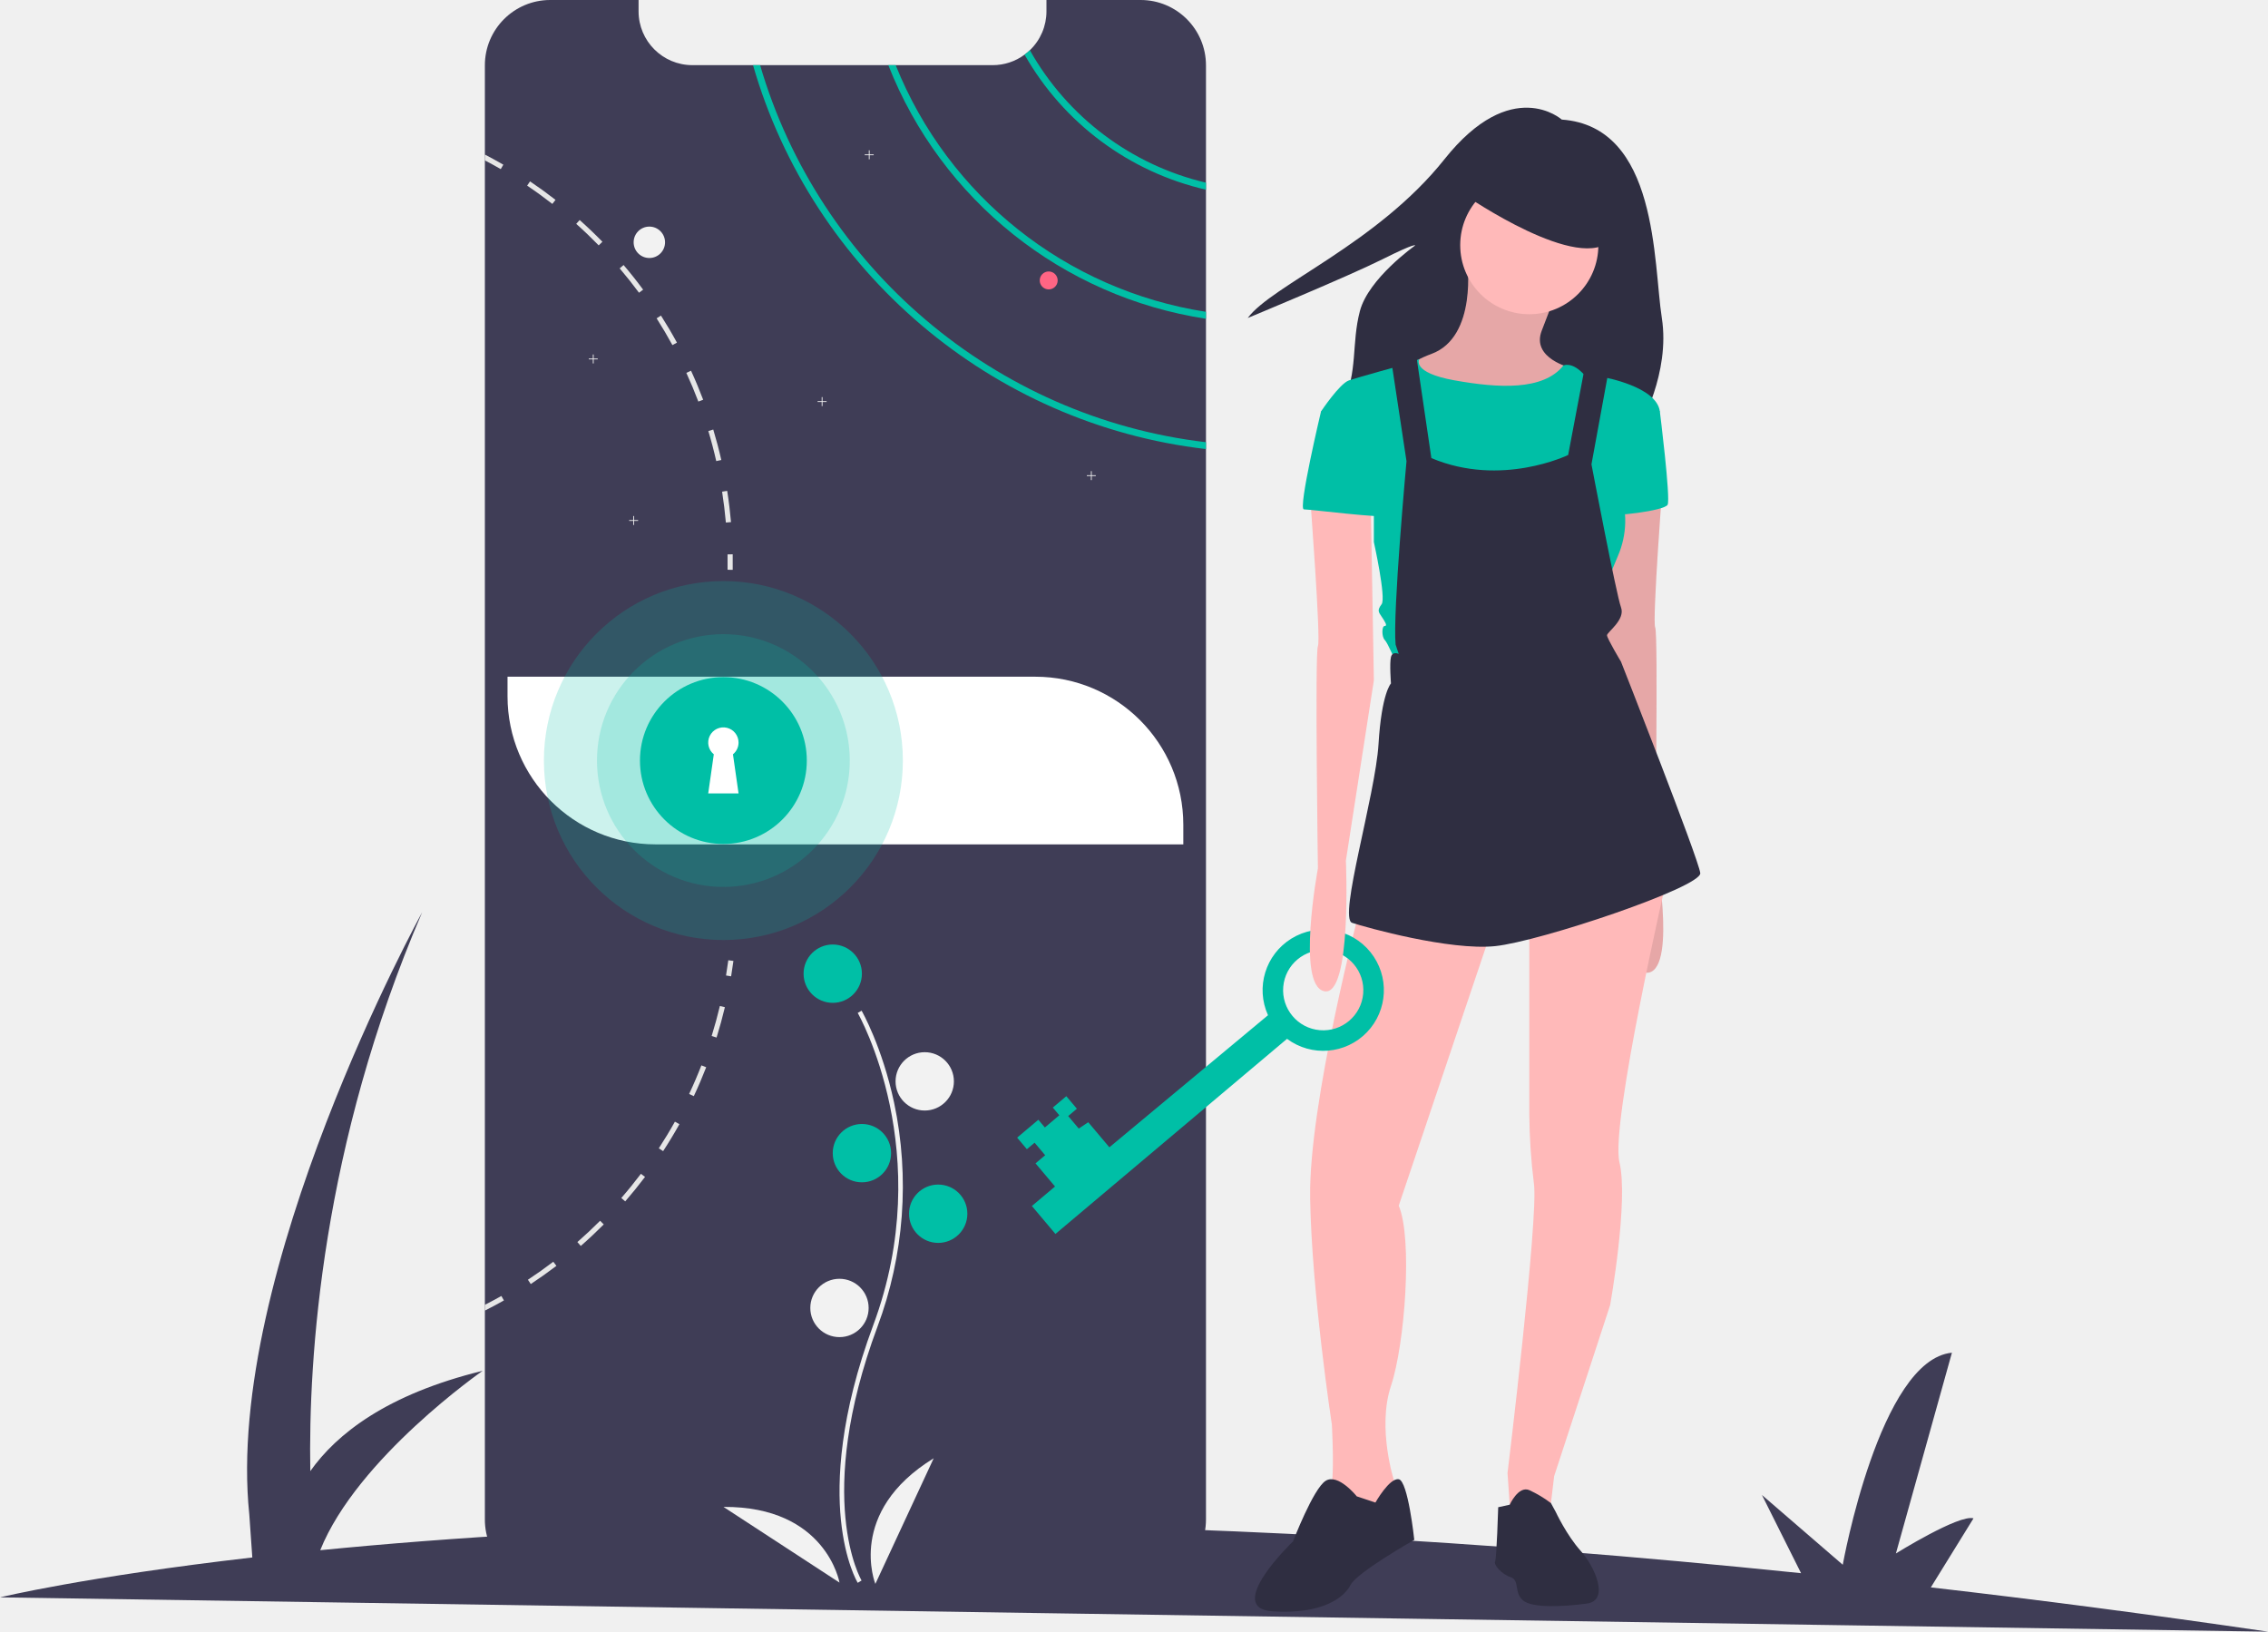
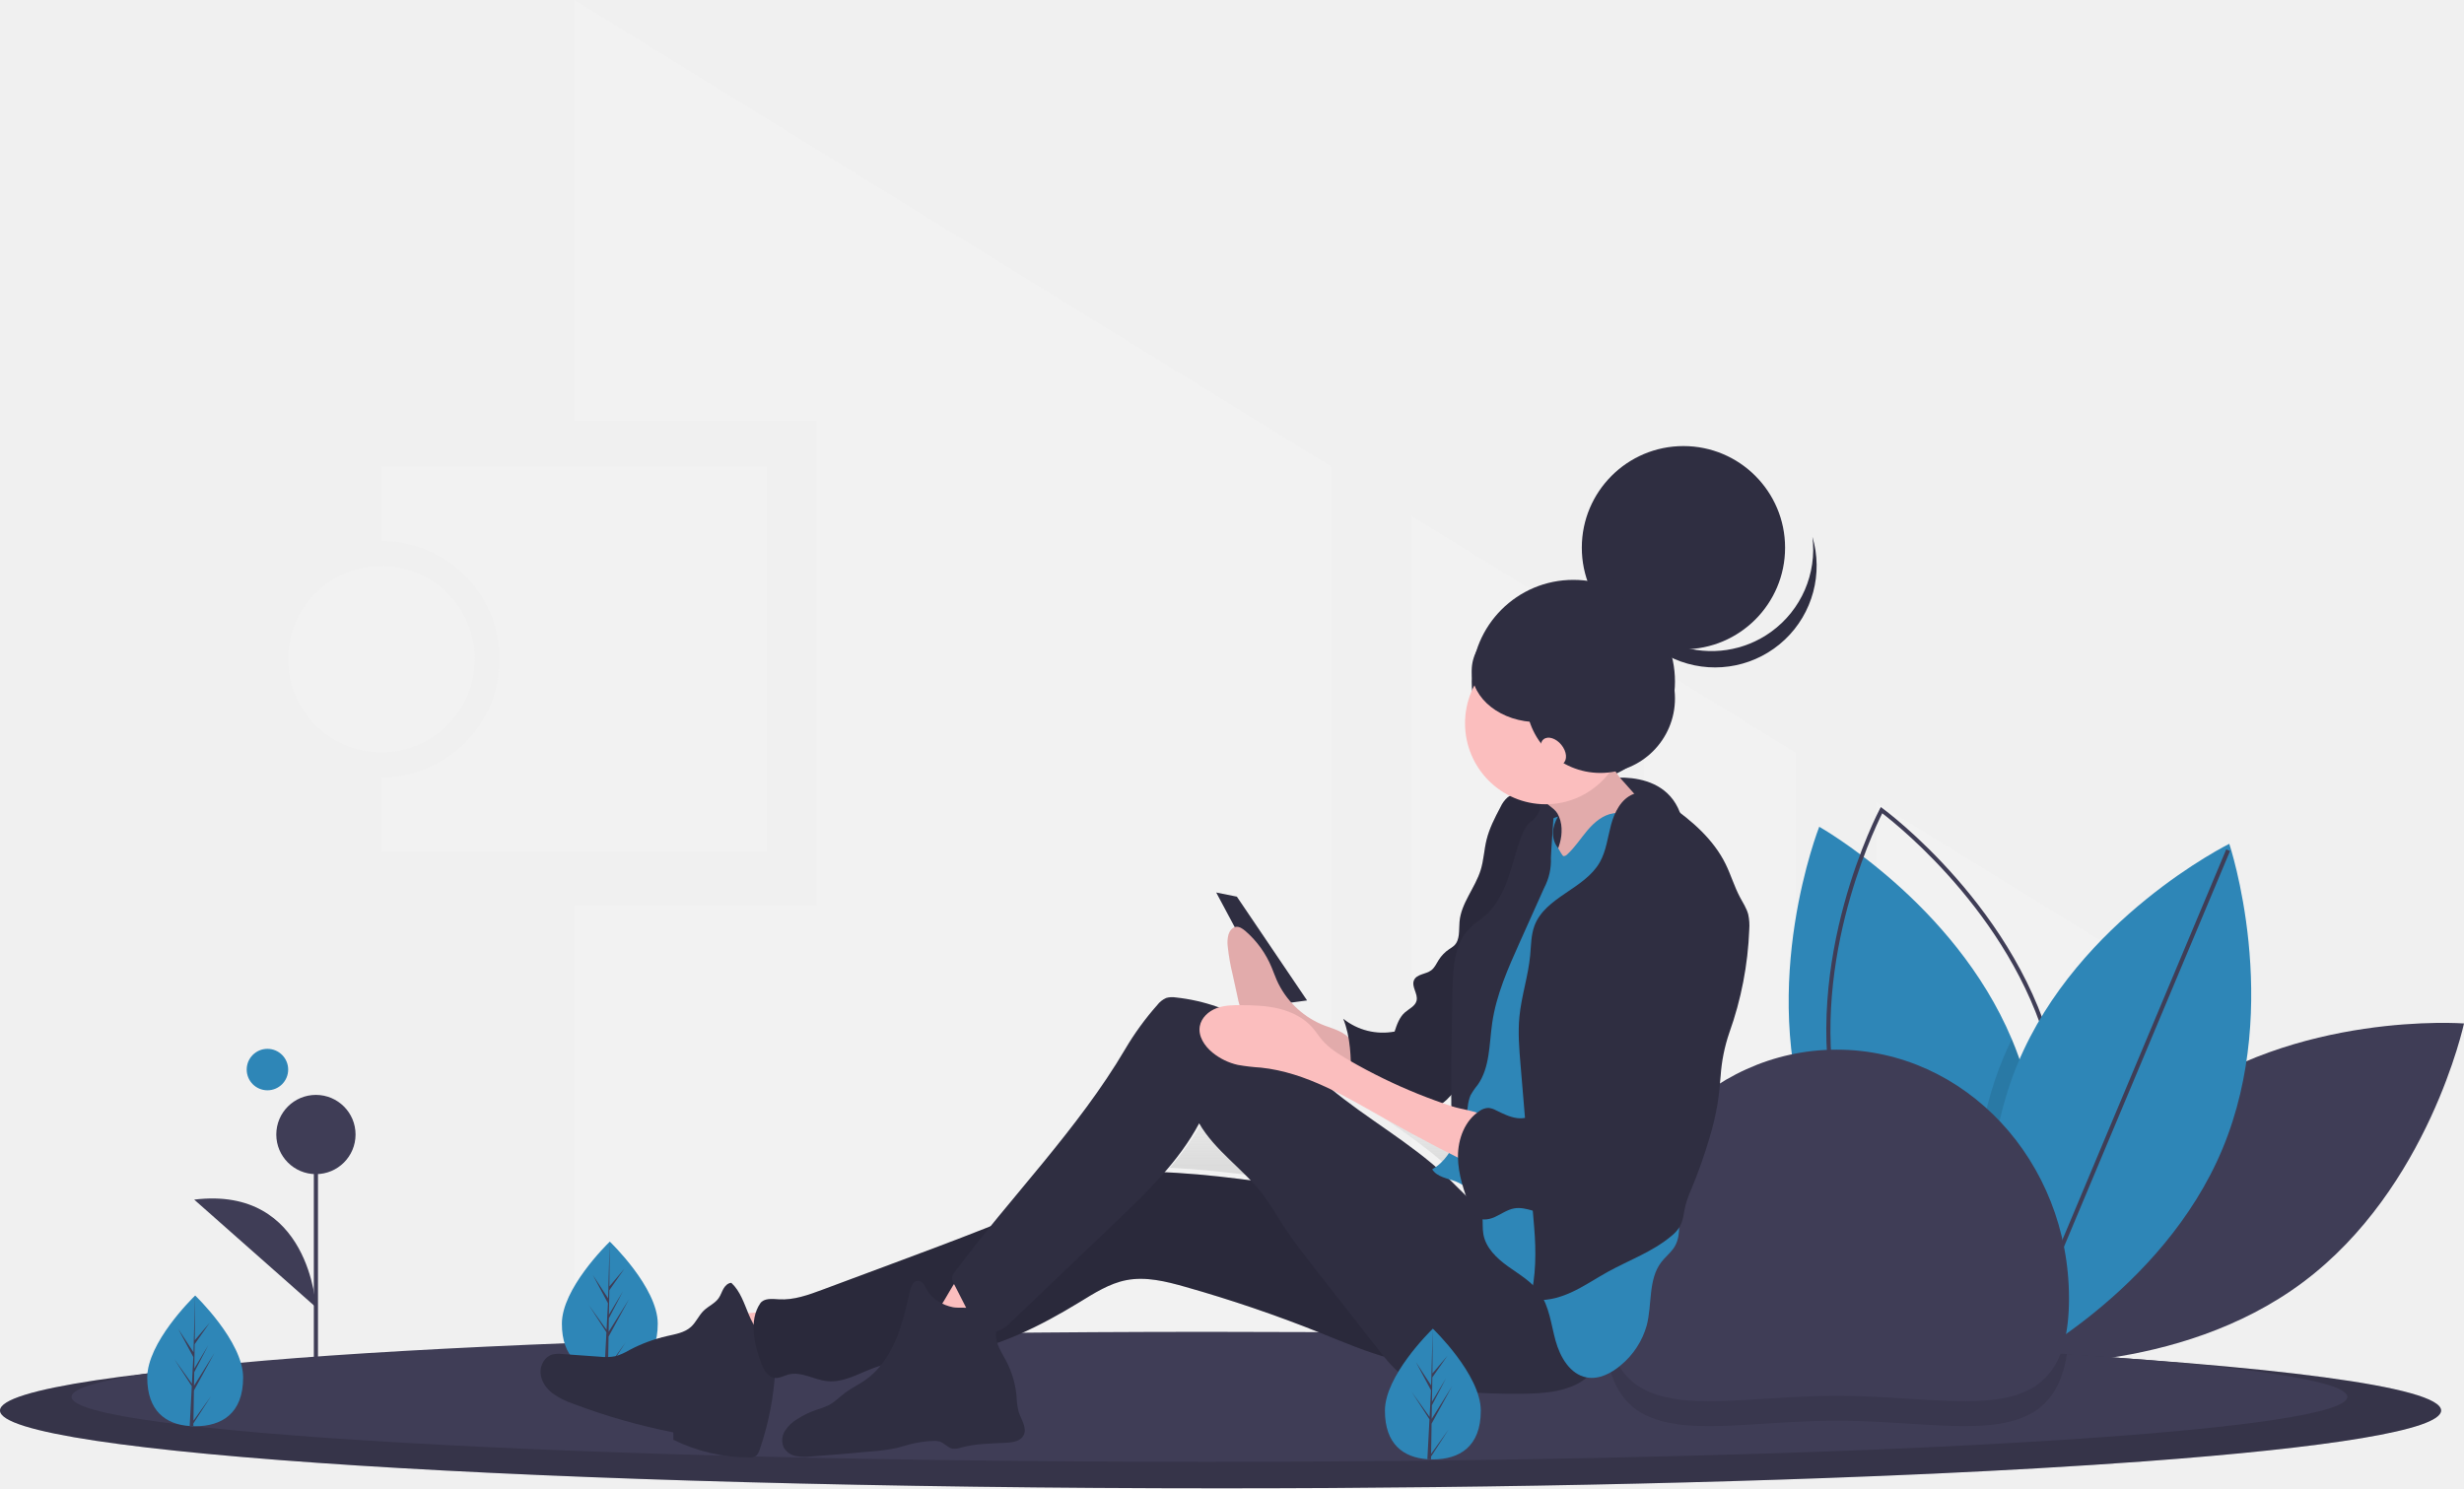
- <svg xmlns="http://www.w3.org/2000/svg" data-name="Layer 1" width="1010.892" height="727.284" viewBox="0 0 1010.892 727.284">
-   <path d="M1105.446,813.642q-78.133-11.444-150.281-19.73l19.02-30.778c-6.412-1.894-34.585,15.651-34.585,15.651l24.967-89.48c-32.248,3.107-48.658,94.513-48.658,94.513L879.884,752.723l17.438,34.854c-147.212-15.195-274.351-21.165-381.29-21.853L532.311,739.381c-6.412-1.894-34.585,15.651-34.585,15.651l24.967-89.48c-32.248,3.107-48.658,94.513-48.658,94.513L438.011,728.969l18.469,36.916c-89.651,1.087-162.761,5.872-219.191,11.451,16.467-41.078,72.394-79.96,72.394-79.96-42.708,10.436-65.112,28.152-76.82,44.71-.895-50.818,5.126-145,49.855-249.095,0,0-88.296,160.409-77.048,268.408l1.344,19.175c-74.836,8.625-112.461,17.784-112.461,17.784Z" transform="translate(-94.55416 -86.35794)" fill="#3f3d56" />
-   <path d="M632.081,115.488v648.2a29.139,29.139,0,0,1-29.13,29.11h-263.15a29.079,29.079,0,0,1-29.13-29.11v-648.2a29.127,29.127,0,0,1,29.13-29.13h39.38v5.05a23.987,23.987,0,0,0,23.98,23.99h133.84a23.789,23.789,0,0,0,14.22-4.68,22.285,22.285,0,0,0,2.36-1.98,23.917,23.917,0,0,0,7.4-17.33v-5.05h41.97A29.121,29.121,0,0,1,632.081,115.488Z" transform="translate(-94.55416 -86.35794)" fill="#3f3d56" />
-   <circle cx="289.426" cy="108" r="7" fill="#f2f2f2" />
-   <path d="M553.581,108.738a22.285,22.285,0,0,1-2.36,1.98,125.247,125.247,0,0,0,80.86,60.19v-3.12A122.299,122.299,0,0,1,553.581,108.738Z" transform="translate(-94.55416 -86.35794)" fill="#00bfa6" />
-   <path d="M493.771,115.398h-3.28a181.668,181.668,0,0,0,141.59,113.05v-3.1A178.55,178.55,0,0,1,493.771,115.398Z" transform="translate(-94.55416 -86.35794)" fill="#00bfa6" />
-   <path d="M433.351,115.398h-3.16c26.43,91.74,106.18,160.03,201.89,171.12v-3.05C538.031,272.428,459.651,205.438,433.351,115.398Z" transform="translate(-94.55416 -86.35794)" fill="#00bfa6" />
-   <polygon points="266.426 159.822 264.604 159.822 264.604 158 264.249 158 264.249 159.822 262.426 159.822 262.426 160.178 264.249 160.178 264.249 162 264.604 162 264.604 160.178 266.426 160.178 266.426 159.822" fill="#f2f2f2" />
-   <polygon points="389.426 68.822 387.604 68.822 387.604 67 387.249 67 387.249 68.822 385.426 68.822 385.426 69.178 387.249 69.178 387.249 71 387.604 71 387.604 69.178 389.426 69.178 389.426 68.822" fill="#f2f2f2" />
-   <polygon points="284.426 231.822 282.604 231.822 282.604 230 282.249 230 282.249 231.822 280.426 231.822 280.426 232.178 282.249 232.178 282.249 234 282.604 234 282.604 232.178 284.426 232.178 284.426 231.822" fill="#f2f2f2" />
-   <polygon points="368.426 178.822 366.604 178.822 366.604 177 366.249 177 366.249 178.822 364.426 178.822 364.426 179.178 366.249 179.178 366.249 181 366.604 181 366.604 179.178 368.426 179.178 368.426 178.822" fill="#f2f2f2" />
-   <polygon points="488.426 211.822 486.604 211.822 486.604 210 486.249 210 486.249 211.822 484.426 211.822 484.426 212.178 486.249 212.178 486.249 214 486.604 214 486.604 212.178 488.426 212.178 488.426 211.822" fill="#f2f2f2" />
-   <circle cx="467.426" cy="125" r="4" fill="#ff6584" />
-   <path d="M418.681,305.158l-2.27.35c.71,4.54,1.27,9.18,1.68,13.77l2.29-.2C419.971,314.428,419.401,309.748,418.681,305.158Z" transform="translate(-94.55416 -86.35794)" fill="#e6e6e6" />
-   <path d="M412.471,277.818l-2.2.67c1.33,4.4,2.52,8.91,3.53,13.4l2.25-.51C415.021,286.838,413.811,282.278,412.471,277.818Z" transform="translate(-94.55416 -86.35794)" fill="#e6e6e6" />
-   <path d="M402.561,251.598l-2.09.96c1.92,4.19,3.72,8.49,5.35,12.79l2.15-.81C406.321,260.188,404.511,255.828,402.561,251.598Z" transform="translate(-94.55416 -86.35794)" fill="#e6e6e6" />
-   <path d="M389.161,227.018l-1.94,1.23c2.47,3.88,4.84,7.9,7.04,11.93l2.02-1.1C394.061,234.998,391.661,230.938,389.161,227.018Z" transform="translate(-94.55416 -86.35794)" fill="#e6e6e6" />
-   <path d="M372.501,204.488l-1.75,1.49c2.98,3.5,5.88,7.16,8.62,10.86l1.84-1.37C378.451,211.728,375.521,208.028,372.501,204.488Z" transform="translate(-94.55416 -86.35794)" fill="#e6e6e6" />
-   <path d="M352.921,184.428l-1.53,1.71c3.44,3.07,6.81,6.3,10.02,9.59l1.65-1.61C359.811,190.788,356.401,187.528,352.921,184.428Z" transform="translate(-94.55416 -86.35794)" fill="#e6e6e6" />
-   <path d="M330.801,167.208l-1.29,1.9c3.82,2.57,7.6,5.31,11.23,8.14l1.42-1.81C338.481,172.578,334.661,169.808,330.801,167.208Z" transform="translate(-94.55416 -86.35794)" fill="#e6e6e6" />
-   <path d="M310.671,155.248v2.6c2.39,1.25,4.76,2.56,7.08,3.9l1.15-1.99Q314.851,157.418,310.671,155.248Z" transform="translate(-94.55416 -86.35794)" fill="#e6e6e6" />
-   <path d="M418.161,521.161c.373-2.236.714-4.519,1.015-6.785l2.279.302c-.304,2.292-.649,4.599-1.026,6.861Z" transform="translate(-94.55416 -86.35794)" fill="#e6e6e6" />
-   <path d="M411.752,548.14l2.197.684c1.379-4.444,2.626-8.996,3.707-13.531l-2.239-.53C414.346,539.25,413.121,543.745,411.752,548.14Z" transform="translate(-94.55416 -86.35794)" fill="#e6e6e6" />
-   <path d="M401.71,573.972l2.086.978c1.984-4.208,3.84-8.544,5.525-12.884l-2.146-.837C405.511,565.522,403.674,569.811,401.71,573.972Z" transform="translate(-94.55416 -86.35794)" fill="#e6e6e6" />
-   <path d="M388.199,598.205l1.928,1.252c2.543-3.899,4.983-7.942,7.254-12.01l-2.005-1.125C393.135,590.345,390.715,594.341,388.199,598.205Z" transform="translate(-94.55416 -86.35794)" fill="#e6e6e6" />
-   <path d="M371.482,620.344l1.743,1.51c3.059-3.528,6.025-7.198,8.836-10.91l-1.841-1.377C377.448,613.236,374.512,616.861,371.482,620.344Z" transform="translate(-94.55416 -86.35794)" fill="#e6e6e6" />
-   <path d="M351.907,639.989l1.514,1.729c3.516-3.067,6.955-6.304,10.24-9.592l-1.626-1.629C358.787,633.751,355.378,636.943,351.907,639.989Z" transform="translate(-94.55416 -86.35794)" fill="#e6e6e6" />
-   <path d="M329.855,656.78l1.27,1.924c3.883-2.564,7.739-5.296,11.438-8.112l-1.39-1.836C337.509,651.548,333.7,654.249,329.855,656.78Z" transform="translate(-94.55416 -86.35794)" fill="#e6e6e6" />
-   <path d="M319.161,666.008c-2.78,1.57-5.62,3.09-8.49,4.53v-2.58c2.48-1.26,4.94-2.59,7.35-3.94Z" transform="translate(-94.55416 -86.35794)" fill="#e6e6e6" />
-   <path d="M418.836,333.464l2.299-.042c.042,2.321.045,4.654.009,6.936l-2.298-.036C418.88,338.066,418.877,335.759,418.836,333.464Z" transform="translate(-94.55416 -86.35794)" fill="#e6e6e6" />
-   <path d="M226.216,301.632H461.427a66,66,0,0,1,66,66v8.736a0,0,0,0,1,0,0H292.216a66,66,0,0,1-66-66v-8.736A0,0,0,0,1,226.216,301.632Z" fill="#fff" />
-   <path d="M476.87,791.879c-.229-.375-5.641-9.41-7.517-28.172-1.721-17.213-.614-46.227,14.433-86.698,28.506-76.671-6.569-138.533-6.928-139.149l1.73-1.004c.091.156,9.142,15.929,14.488,41.044a179.061,179.061,0,0,1-7.416,99.807c-28.457,76.54-7.301,112.773-7.084,113.131Z" transform="translate(-94.55416 -86.35794)" fill="#f2f2f2" />
-   <circle cx="371.17" cy="434" r="13" fill="#00bfa6" />
-   <circle cx="412.17" cy="482" r="13" fill="#f2f2f2" />
-   <circle cx="384.17" cy="514" r="13" fill="#00bfa6" />
-   <circle cx="418.17" cy="541" r="13" fill="#00bfa6" />
-   <circle cx="374.17" cy="583" r="13" fill="#f2f2f2" />
-   <path d="M484.724,792.358s-13-32,26-56Z" transform="translate(-94.55416 -86.35794)" fill="#f2f2f2" />
-   <path d="M468.736,791.777s-5.916-34.029-51.709-33.738Z" transform="translate(-94.55416 -86.35794)" fill="#f2f2f2" />
-   <circle cx="322.426" cy="339" r="80" fill="#00bfa6" opacity="0.2" />
-   <circle cx="322.426" cy="339" r="56.338" fill="#00bfa6" opacity="0.2" />
-   <circle cx="322.426" cy="339" r="37.183" fill="#00bfa6" />
-   <path d="M423.741,417.338a6.761,6.761,0,1,0-11.031,5.239l-2.49,17.429h13.521L421.251,422.577A6.746,6.746,0,0,0,423.741,417.338Z" transform="translate(-94.55416 -86.35794)" fill="#fff" />
-   <path d="M790.661,139.658s-22.302-19.995-52.294,17.688-76.903,56.139-87.67,70.751c0,0,44.604-18.457,59.985-26.147s14.612-6.152,14.612-6.152-20.764,14.612-24.609,29.223-.769,26.916-7.69,41.528S825.268,276.546,825.268,276.546s13.843-23.84,9.997-48.449S833.727,142.734,790.661,139.658Z" transform="translate(-94.55416 -86.35794)" fill="#2f2e41" />
-   <path d="M748.479,202.56s4.85,33.947-15.934,41.567-13.163,18.013-13.163,18.013l31.176,15.241,33.254-10.392,11.085-16.627s-18.013-4.157-13.163-16.627,6.235-16.627,6.235-16.627Z" transform="translate(-94.55416 -86.35794)" fill="#ffb9b9" />
-   <path d="M748.479,202.56s4.85,33.947-15.934,41.567-13.163,18.013-13.163,18.013l31.176,15.241,33.254-10.392,11.085-16.627s-18.013-4.157-13.163-16.627,6.235-16.627,6.235-16.627Z" transform="translate(-94.55416 -86.35794)" opacity="0.1" />
-   <path d="M835.77,299.551s-4.85,63.737-3.464,66.508,0,99.069,0,99.069,9.699,51.959-2.771,54.73-9.699-58.194-9.699-58.194L807.366,381.3l1.386-79.671Z" transform="translate(-94.55416 -86.35794)" fill="#ffb9b9" />
-   <path d="M835.77,299.551s-4.85,63.737-3.464,66.508,0,99.069,0,99.069,9.699,51.959-2.771,54.73-9.699-58.194-9.699-58.194L807.366,381.3l1.386-79.671Z" transform="translate(-94.55416 -86.35794)" opacity="0.1" />
-   <path d="M700.676,491.454S677.814,578.053,678.507,620.313,688.206,721.46,688.206,721.46s1.386,25.633-.693,28.404S697.905,764.414,697.905,764.414l13.163-7.621,4.85-5.542V746.401s-7.621-23.555-1.386-42.26,9.699-65.815,3.464-80.364l42.953-127.474Z" transform="translate(-94.55416 -86.35794)" fill="#ffb9b9" />
-   <path d="M699.291,753.329S690.977,742.937,685.435,746.401s-14.549,27.019-14.549,27.019-31.176,29.79-9.006,31.176,31.868-6.235,34.64-11.777S724.924,772.727,724.924,772.727s-2.771-26.326-6.928-27.019S707.604,756.1,707.604,756.1Z" transform="translate(-94.55416 -86.35794)" fill="#2f2e41" />
-   <path d="M776.19,496.996v85.906a265.616,265.616,0,0,0,2.078,31.176c2.078,15.241-11.777,128.859-11.777,128.859l1.386,20.091,17.32-1.386,2.078-17.32,24.94-76.207s8.313-46.417,4.157-63.737,21.477-128.166,21.477-128.166Z" transform="translate(-94.55416 -86.35794)" fill="#ffb9b9" />
-   <path d="M762.335,758.178l5.131-1.115s3.875-8.584,8.725-6.505a52.3,52.3,0,0,1,9.643,5.778l2.134,3.921s4.85,10.392,11.085,17.32,13.163,22.169,2.771,23.555-24.248,2.078-28.404-1.386-1.386-9.006-5.542-10.392-7.621-5.542-6.928-6.928S762.335,758.178,762.335,758.178Z" transform="translate(-94.55416 -86.35794)" fill="#2f2e41" />
-   <circle cx="681.636" cy="109.274" r="30.79" fill="#ffb9b9" />
-   <path d="M717.996,249.67l9.151-3.195s-3.609,5.966,15.789,9.43,39.487,4.69,48.494-6.661c0,0,3.465-1.652,8.314,3.197s7.621,3.464,7.621,3.464l-3.464,18.013-6.928,33.254L787.968,332.112l-25.633-5.542L734.623,306.479,724.231,279.46V254.519Z" transform="translate(-94.55416 -86.35794)" fill="#00bfa6" />
-   <path d="M802.516,259.369l6.928-4.85s23.555,4.157,24.94,15.241L816.372,304.4a39.437,39.437,0,0,1-.693,29.79c-6.928,15.934-6.235,19.398-6.235,19.398l-4.85,20.784-87.984,6.928s-3.464-8.313-4.85-9.699-1.386-6.235,0-6.235,0-2.078-1.386-4.157-2.078-2.771,0-5.542-3.464-27.712-3.464-27.712V300.936l-23.555-31.176s8.313-12.47,12.47-13.856,23.93-6.85,23.93-6.85l4.474,6.588,6.235,50.143,9.006,30.483,37.921-6.443,14.731-24.733,9.699-29.097Z" transform="translate(-94.55416 -86.35794)" fill="#00bfa6" />
-   <path d="M828.843,265.604l5.542,4.157s4.85,38.796,3.464,41.567-25.633,5.542-26.326,4.157S828.843,265.604,828.843,265.604Z" transform="translate(-94.55416 -86.35794)" fill="#00bfa6" />
-   <path d="M714.532,246.206l6.928,45.724s-6.235,67.894-4.85,81.749l1.386,4.157s-2.771-1.386-3.464,1.386,0,11.777,0,11.777-4.157,4.157-5.542,27.019-18.013,77.593-11.777,79.671,43.646,12.47,63.737,10.392,92.141-26.326,91.448-32.561-35.332-94.22-35.332-94.22S810.83,370.908,810.83,369.523s8.313-6.928,6.235-12.47-13.163-63.737-13.163-63.737l7.621-41.567L801.131,248.977l-7.621,40.182s-29.79,14.549-60.966,1.386l-6.928-47.11Z" transform="translate(-94.55416 -86.35794)" fill="#2f2e41" />
-   <path d="M747.864,173.535s51.267,35.332,65.122,19.398-24.248-29.79-24.248-29.79l-31.868-3.464Z" transform="translate(-94.55416 -86.35794)" fill="#2f2e41" />
-   <path d="M668.209,549.4a27.027,27.027,0,1,0-8.479-10.524L589.024,597.748l-9.415-11.174-4.23,2.829-4.707-5.587,3.868-3.259-4.707-5.587-6.017,5.069,2.897,3.438L560.267,588.91l-2.897-3.438-9.455,7.966,4.345,5.157,3.438-2.897,4.707,5.587-4.298,3.621,8.69,10.314-10.314,8.69,10.501,12.463Zm17.654-39.492A17.882,17.882,0,1,1,666.524,526.202,17.882,17.882,0,0,1,685.863,509.908Z" transform="translate(-94.55416 -86.35794)" fill="#00bfa6" />
-   <path d="M678.507,307.864s4.85,63.737,3.464,66.508,0,99.069,0,99.069-9.699,51.959,2.771,54.73,9.699-58.194,9.699-58.194l12.47-80.364-1.386-79.671Z" transform="translate(-94.55416 -86.35794)" fill="#ffb9b9" />
-   <path d="M688.899,267.682l-5.542,2.078s-10.392,43.646-7.621,43.646,36.025,4.157,36.025,2.771-6.235-35.332-6.235-35.332Z" transform="translate(-94.55416 -86.35794)" fill="#00bfa6" />
+ <svg xmlns="http://www.w3.org/2000/svg" data-name="Layer 1" width="1188.532" height="718" viewBox="0 0 1188.532 718">
+   <defs>
+     <linearGradient id="adf7ac93-4989-4cdd-bde6-06fdb252ba8f-295" x1="643.17" y1="665.832" x2="643.17" y2="614.271" gradientUnits="userSpaceOnUse">
+       <stop offset="0" stop-color="gray" stop-opacity="0.25" />
+       <stop offset="0.535" stop-color="gray" stop-opacity="0.12" />
+       <stop offset="1" stop-color="gray" stop-opacity="0.1" />
+     </linearGradient>
+   </defs>
+   <path d="M189.734,316v36a57,57,0,0,1,0,114v36h186V316Z" transform="translate(-5.73412 -91)" fill="#f2f2f2" />
+   <circle cx="184" cy="318" r="45" fill="#f2f2f2" />
+   <polygon points="866 363.051 793 318.055 793 666 866 666 866 363.051" fill="#f2f2f2" />
+   <polygon points="681 666 754 666 754 294.016 681 249.02 681 666" fill="#f2f2f2" />
+   <polygon points="642 224.98 277 0 277 203 394 203 394 437 277 437 277 666 642 666 642 224.98" fill="#f2f2f2" />
+   <polygon points="905 387.09 905 666 943 666 1046 474 905 387.09" fill="#f2f2f2" />
+   <path d="M1052.548,623.891C991.968,669.175,974.887,748.732,974.887,748.732s81.138,6.138,141.718-39.145,77.661-124.84,77.661-124.84S1113.128,578.608,1052.548,623.891Z" transform="translate(-5.73412 -91)" fill="#3f3d56" />
+   <path d="M974.934,747.964s-.889-.497-2.498-1.485c-1.283-.789-3.045-1.89-5.173-3.296-19.037-12.544-68.351-49.438-88.579-106.364-25.307-71.274,4.576-146.958,4.576-146.958s65.186,36.646,92.876,102.469c1.207,2.835,2.323,5.727,3.374,8.676,22.021,62.015,2.257,127.368-3.247,143.298C975.435,746.689,974.934,747.964,974.934,747.964Z" transform="translate(-5.73412 -91)" fill="#2e86b7" />
+   <path d="M975.229,750.214l-.928-.673c-.663-.479-66.411-48.782-83.305-121.998-16.895-73.216,21.041-145.443,21.427-146.164l.54-1.012.928.673c.663.479,66.411,48.782,83.305,121.998h0c16.895,73.216-21.041,145.443-21.427,146.164ZM913.654,483.363c-4.56,9.097-36.332,76.028-20.709,143.73,15.621,67.702,73.508,113.944,81.592,120.124,4.56-9.097,36.332-76.028,20.709-143.73h0C979.625,535.785,921.738,489.543,913.654,483.363Z" transform="translate(-5.73412 -91)" fill="#3f3d56" />
+   <path d="M976.263,744.304c-1.477.86-2.768,1.584-3.828,2.176-2.336,1.275-3.631,1.918-3.631,1.918s-.613-1.842-1.543-5.214c-5.129-18.445-19.813-82.729,4.762-141.774q1.938-4.64,4.111-9.079c1.207,2.835,2.323,5.727,3.374,8.676C1001.531,663.021,981.767,728.374,976.263,744.304Z" transform="translate(-5.73412 -91)" opacity="0.1" />
+   <path d="M1077.836,645.081C1048.784,714.913,975.841,750.975,975.841,750.975s-25.84-77.158,3.212-146.99,101.995-105.893,101.995-105.893S1106.888,575.25,1077.836,645.081Z" transform="translate(-5.73412 -91)" fill="#2e86b7" />
+   <rect x="894.17" y="624.063" width="268.701" height="1.999" transform="translate(48.51834 1240.717) rotate(-67.24236)" fill="#3f3d56" />
+   <path d="M1183.234,771.491c0,9.365-53.869,17.93-142.932,24.505-16.193,1.191-33.552,2.317-51.954,3.377q-23.864,1.37-50.008,2.578-25.339,1.15-52.613,2.137c-57.436,2.088-120.922,3.589-188.37,4.34q-24.548.269-49.765.424-26.25.147-53.109.147c-325.16,0-588.75-16.788-588.75-37.509s263.59-37.509,588.75-37.509c139.983,0,268.545,3.116,369.585,8.304q5.579.294,11.045.571a.114.114,0,0,0,.071.016C1102.461,749.76,1183.234,760.022,1183.234,771.491Z" transform="translate(-5.73412 -91)" fill="#3f3d56" />
+   <path d="M1183.234,771.491c0,9.365-53.869,17.93-142.932,24.505-16.193,1.191-33.552,2.317-51.954,3.377q-23.864,1.37-50.008,2.578-25.339,1.15-52.613,2.137c-57.436,2.088-120.922,3.589-188.37,4.34q-24.548.269-49.765.424-26.25.147-53.109.147c-325.16,0-588.75-16.788-588.75-37.509s263.59-37.509,588.75-37.509c139.983,0,268.545,3.116,369.585,8.304q5.579.294,11.045.571a.114.114,0,0,0,.071.016C1102.461,749.76,1183.234,760.022,1183.234,771.491Z" transform="translate(-5.73412 -91)" opacity="0.15" />
+   <path d="M1137.984,764.89c0,7.83-50.22,14.99-133.25,20.49-15.09.99-31.28,1.93-48.43,2.82q-22.245,1.14-46.62,2.15-23.625.975-49.05,1.79c-53.55,1.75-112.74,3-175.62,3.63q-22.875.225-46.39.35-24.48.135-49.51.13c-303.14,0-548.88-14.04-548.88-31.36s245.74-31.36,548.88-31.36c67.03,0,131.25.69,190.63,1.95h.15c56.16,1.19,107.99,2.89,153.77,5q5.205.24,10.3.47a.095.095,0,0,0,.07.02c20.97,1.02,40.59,2.12,58.67,3.3.2.01.4.03.6.04C1087.194,749.82,1137.984,757.01,1137.984,764.89Z" transform="translate(-5.73412 -91)" fill="#3f3d56" />
+   <path d="M1002.704,744.27c-7.43,48.31-54.28,32.12-110.97,32.12-59.89,0-108.79,18.07-111.84-40.91,56.16,1.19,107.99,2.89,153.77,5q5.205.24,10.3.47a.095.095,0,0,0,.07.02C965.004,741.99,984.624,743.09,1002.704,744.27Z" transform="translate(-5.73412 -91)" opacity="0.1" />
+   <path d="M323.011,729.573c0,17.417-10.353,23.498-23.125,23.498-.296,0-.592-.004-.885-.011-.592-.013-1.179-.04-1.758-.081-11.527-.815-20.482-7.209-20.482-23.406,0-16.759,21.416-37.909,23.029-39.478l.002-.002c.062-.062.094-.092.094-.092S323.011,712.159,323.011,729.573Z" transform="translate(-5.73412 -91)" fill="#2e86b7" />
+   <path d="M299.043,750.406l8.458-11.817-8.48,13.115-.021,1.356c-.592-.013-1.179-.04-1.758-.081l.911-17.423-.006-.136.015-.023.087-1.647L289.748,720.602l8.526,11.913.021.349.687-13.164-7.277-13.586,7.366,11.276.717-27.295.002-.094v.092l-.119,21.523,7.245-8.533L299.643,713.47l-.192,11.787,6.766-11.313-6.794,13.047-.106,6.553,9.818-15.746L299.279,735.831Z" transform="translate(-5.73412 -91)" fill="#3f3d56" />
+   <path d="M779.734,717.393c0-66.274,50.144-120,112-120s112,53.726,112,120-50.144,47-112,47S779.734,783.668,779.734,717.393Z" transform="translate(-5.73412 -91)" fill="#3f3d56" />
+   <rect x="151.384" y="547.331" width="2" height="135.181" fill="#3f3d56" />
+   <circle cx="152.384" cy="547.331" r="19.116" fill="#3f3d56" />
+   <path d="M158.118,721.646s-2.731-58.736-58.715-51.909" transform="translate(-5.73412 -91)" fill="#3f3d56" />
+   <path d="M714.748,660.574c.499,1.764,1.056,3.517,1.651,5.258-2.67-2.624-5.29-5.32-7.96-7.928,1.071.334,2.139.667,3.148,1.063A19.101,19.101,0,0,1,714.748,660.574Zm-12.932-8.765c-15.735-13.682-33.967-24.274-50.093-37.539,8.806,4.332,17.371,9.38,25.867,14.221q15.117,8.612,30.594,16.555A24.95,24.95,0,0,1,701.816,651.809Zm6.731-34.452q.376-.384.753-.773c.007,1.944.022,3.761.045,5.411q-2.115-.702-4.218-1.439A37.239,37.239,0,0,0,708.546,617.358ZM569.941,654.398a129.413,129.413,0,0,0,16.791-23.952c6.247,10.913,16.398,18.783,25.032,27.923C597.852,656.533,583.919,655.017,569.941,654.398Z" transform="translate(-5.73412 -91)" fill="url(#adf7ac93-4989-4cdd-bde6-06fdb252ba8f-295)" />
+   <path d="M123.011,755.573c0,17.417-10.353,23.498-23.125,23.498-.296,0-.592-.004-.885-.011-.592-.013-1.179-.04-1.758-.081-11.527-.815-20.482-7.209-20.482-23.406,0-16.759,21.416-37.909,23.029-39.478l.002-.002c.062-.062.094-.092.094-.092S123.011,738.159,123.011,755.573Z" transform="translate(-5.73412 -91)" fill="#2e86b7" />
+   <path d="M99.043,776.406l8.458-11.817-8.48,13.115-.021,1.356c-.592-.013-1.179-.04-1.758-.081l.911-17.423-.006-.136.015-.023.087-1.647L89.748,746.602l8.526,11.913.021.349.687-13.164-7.277-13.586,7.366,11.276.717-27.295.002-.094v.092l-.119,21.523,7.245-8.533L99.643,739.47l-.192,11.787,6.766-11.313-6.794,13.047-.106,6.553,9.818-15.746L99.279,761.831Z" transform="translate(-5.73412 -91)" fill="#3f3d56" />
+   <circle cx="129" cy="516" r="10" fill="#2e86b7" />
+   <path d="M777.722,467.031S814,459,818,491s-19.266,38.04-19.266,38.04L784,533l-57-15,8-23Z" transform="translate(-5.73412 -91)" fill="#2f2e41" />
+   <circle cx="758.915" cy="328.774" r="49.023" fill="#2f2e41" />
+   <polygon points="586.65 430.572 596.611 432.575 630.477 482.652 615.536 484.655 586.65 430.572" fill="#2f2e41" />
+   <path d="M351.456,724.748a195.67,195.67,0,0,0,9.899,25.848,241.237,241.237,0,0,0,33.047-9.416c.332-.121-6.181-8.64-6.865-9.336-2.58-2.626-5.921-5.694-9.332-7.178-3.44-1.497-7.677-.354-11.359-.166Q359.158,724.892,351.456,724.748Z" transform="translate(-5.73412 -91)" fill="#fbbebe" />
+   <path d="M378.263,738.126c-5.614-1.757-9.026-7.406-11.31-12.854s-4.125-11.389-8.457-15.387c-1.66.079-2.996,1.428-3.817,2.88s-1.31,3.09-2.259,4.461c-1.806,2.61-4.982,3.872-7.253,6.085-2.381,2.32-3.682,5.603-6.147,7.834-3.096,2.801-7.472,3.497-11.533,4.424a73.964,73.964,0,0,0-18.048,6.691,30.309,30.309,0,0,1-6.686,2.996,25.111,25.111,0,0,1-7.819.261l-17.957-1.28a14.031,14.031,0,0,0-4.793.21c-3.691,1.036-5.983,5.156-5.712,9.001s2.663,7.289,5.683,9.662a37.824,37.824,0,0,0,10.227,5.182,303.054,303.054,0,0,0,48.148,13.754l.009,3.554a83.156,83.156,0,0,0,36.652,8.534,5.702,5.702,0,0,0,2.743-.475c1.26-.684,1.844-2.156,2.31-3.518a142.477,142.477,0,0,0,7.49-39.038,29.634,29.634,0,0,0-.773-10.056c-.978-3.233,2.39-1.874-.727-3.14" transform="translate(-5.73412 -91)" fill="#2f2e41" />
+   <path d="M722.668,670.43c-53.24,3.188-105.861-12.396-159.169-14.062-6.627-.207-13.327-.192-19.798,1.262-6.846,1.538-13.227,4.635-19.593,7.597-28.591,13.302-58.169,24.321-87.711,35.324L402.462,713.191c-6.781,2.526-13.808,5.091-21.027,4.65-3.236-.198-7.208-.687-9.028,2.01-5.521,8.179-2.912,20.195.736,29.375,1.184,2.979,3.187,6.194,6.36,6.533,2.234.239,4.311-1.054,6.482-1.636,6.177-1.654,12.335,2.501,18.692,3.177,7.854.836,15.147-3.638,22.559-6.378,12.294-4.544,25.737-4.401,38.66-6.553,21.669-3.609,41.752-13.67,60.525-25.133,7.149-4.365,14.382-9.041,22.594-10.638,9.442-1.836,19.141.597,28.399,3.216a655.885,655.885,0,0,1,65.107,22.17c11.215,4.488,22.349,9.301,34.018,12.405a122.997,122.997,0,0,0,76.239-4.445c8.522-3.368,17.781-9.322,18.269-18.515.278-5.242-3.787-9.86-6.504-14.343-1.742-2.875-3.486-5.751-5.383-8.525C749.98,687.139,738.839,669.462,722.668,670.43Z" transform="translate(-5.73412 -91)" fill="#2f2e41" />
+   <path d="M722.668,670.43c-53.24,3.188-105.861-12.396-159.169-14.062-6.627-.207-13.327-.192-19.798,1.262-6.846,1.538-13.227,4.635-19.593,7.597-28.591,13.302-58.169,24.321-87.711,35.324L402.462,713.191c-6.781,2.526-13.808,5.091-21.027,4.65-3.236-.198-7.208-.687-9.028,2.01-5.521,8.179-2.912,20.195.736,29.375,1.184,2.979,3.187,6.194,6.36,6.533,2.234.239,4.311-1.054,6.482-1.636,6.177-1.654,12.335,2.501,18.692,3.177,7.854.836,15.147-3.638,22.559-6.378,12.294-4.544,25.737-4.401,38.66-6.553,21.669-3.609,41.752-13.67,60.525-25.133,7.149-4.365,14.382-9.041,22.594-10.638,9.442-1.836,19.141.597,28.399,3.216a655.885,655.885,0,0,1,65.107,22.17c11.215,4.488,22.349,9.301,34.018,12.405a122.997,122.997,0,0,0,76.239-4.445c8.522-3.368,17.781-9.322,18.269-18.515.278-5.242-3.787-9.86-6.504-14.343-1.742-2.875-3.486-5.751-5.383-8.525C749.98,687.139,738.839,669.462,722.668,670.43Z" transform="translate(-5.73412 -91)" opacity="0.1" />
+   <path d="M453.673,727.34q12.501,4.266,25.22,7.845c4.747-7.793,13.627-13.217,15.651-22.126a1.945,1.945,0,0,0,.001-1.193,2.009,2.009,0,0,0-.955-.854,46.96,46.96,0,0,0-19.748-5.787c-5.472-.346-7.97,5.368-10.451,9.384C462.388,716.234,455.903,728.101,453.673,727.34Z" transform="translate(-5.73412 -91)" fill="#fbbebe" />
+   <path d="M465.355,721.651c-4.922-1.032-9.738-3.677-12.251-8.055-1.177-2.051-2.429-4.817-4.78-4.662-2.182.144-3.184,2.747-3.675,4.889-1.839,8.022-3.646,16.108-6.873,23.675s-8.002,14.67-14.735,19.353c-3.088,2.148-6.531,3.753-9.55,5.998-2.712,2.018-5.077,4.548-8.073,6.109a45.535,45.535,0,0,1-6.191,2.309,41.934,41.934,0,0,0-8.866,4.315,17.837,17.837,0,0,0-6.037,5.768,8.46,8.46,0,0,0-.497,8.073,8.737,8.737,0,0,0,5.91,4.047,25.3,25.3,0,0,0,7.345.184c9.707-.715,19.403-1.58,29.098-2.444a83.438,83.438,0,0,0,12.196-1.696c2.124-.512,4.205-1.191,6.32-1.736a52.126,52.126,0,0,1,11.086-1.614,9.289,9.289,0,0,1,3.234.295c2.246.734,3.84,2.968,6.158,3.422a9.776,9.776,0,0,0,4.385-.586c6.985-1.91,14.325-1.859,21.554-2.249,3.185-.172,6.913-.777,8.374-3.628,1.822-3.555-1.199-7.531-2.403-11.343a34.723,34.723,0,0,1-.999-7.438,45.548,45.548,0,0,0-5.346-17.685c-2.471-4.537-5.845-9.554-4.108-14.424.589-1.652,1.761-3.191,1.644-4.942C487.762,719.895,469.817,722.587,465.355,721.651Z" transform="translate(-5.73412 -91)" fill="#2f2e41" />
+   <path d="M642.828,585.017a41.666,41.666,0,0,1-21.214-21.071c-.889-2.021-1.62-4.132-2.476-6.173a46.898,46.898,0,0,0-12.678-17.606c-1.386-1.176-3.013-2.298-4.706-1.991-1.625.295-2.904,1.903-3.462,3.707a15.122,15.122,0,0,0-.351,5.689,101.863,101.863,0,0,0,2.307,13.307l2.58,11.756a22.524,22.524,0,0,0,1.606,5.248,18.48,18.48,0,0,0,4.331,5.181q3.535,3.256,7.185,6.339a20.078,20.078,0,0,0,12.46,5.54c10.573,1.961,21.326,4.785,30.248,11.685-.099-.077-.038-7.885-.192-8.78-.408-2.366-.726-4.709-2.266-6.308C652.741,587.945,647.042,586.89,642.828,585.017Z" transform="translate(-5.73412 -91)" fill="#fbbebe" />
+   <path d="M642.828,585.017a41.666,41.666,0,0,1-21.214-21.071c-.889-2.021-1.62-4.132-2.476-6.173a46.898,46.898,0,0,0-12.678-17.606c-1.386-1.176-3.013-2.298-4.706-1.991-1.625.295-2.904,1.903-3.462,3.707a15.122,15.122,0,0,0-.351,5.689,101.863,101.863,0,0,0,2.307,13.307l2.58,11.756a22.524,22.524,0,0,0,1.606,5.248,18.48,18.48,0,0,0,4.331,5.181q3.535,3.256,7.185,6.339a20.078,20.078,0,0,0,12.46,5.54c10.573,1.961,21.326,4.785,30.248,11.685-.099-.077-.038-7.885-.192-8.78-.408-2.366-.726-4.709-2.266-6.308C652.741,587.945,647.042,586.89,642.828,585.017Z" transform="translate(-5.73412 -91)" opacity="0.1" />
+   <ellipse cx="745.521" cy="391.011" rx="12.949" ry="13.02" fill="#2f2e41" />
+   <path d="M743.24,474.145c-3.515-.39-7.419-.679-10.236,1.471a13.978,13.978,0,0,0-3.502,4.769c-2.707,5.083-5.377,10.262-6.739,15.863-1.156,4.752-1.348,9.721-2.779,14.397-2.655,8.673-9.458,15.994-10.236,25.036-.348,4.046.329,8.783-2.622,11.555a17.349,17.349,0,0,1-2.327,1.65,17.605,17.605,0,0,0-5.097,5.241c-1.105,1.756-1.956,3.773-3.619,5.005-2.633,1.952-7.005,1.753-8.303,4.772-1.334,3.102,2.051,6.555,1.267,9.842-.639,2.677-3.623,3.904-5.678,5.723-2.633,2.33-3.837,5.846-4.935,9.196a30.534,30.534,0,0,1-24.778-6.179c3.615,8.903,3.693,18.728,3.85,28.343.051,3.119-.046,6.62-2.273,8.792,10.309.221,20.363,3.014,30.423,5.287,4.397.994,9.17,1.857,13.27-.024a21.651,21.651,0,0,0,6.077-4.834c5.473-5.55,11.214-11.604,12.553-19.303.75-4.314.024-8.741.222-13.115.246-5.42,1.903-10.658,3.322-15.893a187.529,187.529,0,0,0,5.815-32.726c.596-6.824,6.49-12.317,9.593-18.416,5.858-11.514,11.844-23.506,12.285-36.431C748.941,479.844,747.515,474.619,743.24,474.145Z" transform="translate(-5.73412 -91)" fill="#2f2e41" />
+   <path d="M743.24,474.145c-3.515-.39-7.419-.679-10.236,1.471a13.978,13.978,0,0,0-3.502,4.769c-2.707,5.083-5.377,10.262-6.739,15.863-1.156,4.752-1.348,9.721-2.779,14.397-2.655,8.673-9.458,15.994-10.236,25.036-.348,4.046.329,8.783-2.622,11.555a17.349,17.349,0,0,1-2.327,1.65,17.605,17.605,0,0,0-5.097,5.241c-1.105,1.756-1.956,3.773-3.619,5.005-2.633,1.952-7.005,1.753-8.303,4.772-1.334,3.102,2.051,6.555,1.267,9.842-.639,2.677-3.623,3.904-5.678,5.723-2.633,2.33-3.837,5.846-4.935,9.196a30.534,30.534,0,0,1-24.778-6.179c3.615,8.903,3.693,18.728,3.85,28.343.051,3.119-.046,6.62-2.273,8.792,10.309.221,20.363,3.014,30.423,5.287,4.397.994,9.17,1.857,13.27-.024a21.651,21.651,0,0,0,6.077-4.834c5.473-5.55,11.214-11.604,12.553-19.303.75-4.314.024-8.741.222-13.115.246-5.42,1.903-10.658,3.322-15.893a187.529,187.529,0,0,0,5.815-32.726c.596-6.824,6.49-12.317,9.593-18.416,5.858-11.514,11.844-23.506,12.285-36.431C748.941,479.844,747.515,474.619,743.24,474.145Z" transform="translate(-5.73412 -91)" opacity="0.1" />
+   <path d="M731.112,681.643c-11.088-5.275-19.202-15.113-28.167-23.531-17.116-16.071-38.046-27.449-56.042-42.517-11.929-9.988-22.597-21.618-35.705-29.98a88.877,88.877,0,0,0-38.24-13.399,10.77,10.77,0,0,0-4.683.234,11.088,11.088,0,0,0-4.353,3.443,136.166,136.166,0,0,0-15.413,21.195c-22.81,38.721-55.209,71.279-82.052,107.29a4.815,4.815,0,0,0-.321,6.501l5.46,10.7c3.055,5.987,7.951,12.962,14.538,11.772,3.01-.544,5.409-2.758,7.625-4.877l24.513-23.432,25.7-24.567c15.058-14.394,30.374-29.123,40.19-47.536,7.672,13.306,21.283,22.014,30.622,34.195,3.552,4.633,6.454,9.728,9.625,14.633,5.083,7.862,10.864,15.241,16.635,22.608l29.48,37.628c4.02,5.132,8.152,10.366,13.65,13.846,6.982,4.42,15.474,5.585,23.692,6.321A313.606,313.606,0,0,0,741.179,763.375c8.476-.145,17.217-.701,24.823-4.465s13.853-11.492,13.458-20.006c-.206-4.428-2.13-8.581-4.249-12.468C764.68,707.115,750.918,691.066,731.112,681.643Z" transform="translate(-5.73412 -91)" fill="#2f2e41" />
+   <ellipse cx="753.489" cy="400.025" rx="9.961" ry="10.015" fill="#2f2e41" />
+   <path d="M757.021,483.499c2.428,4.288,2.429,9.624,1.093,14.372s-3.887,9.042-6.411,13.273c-2.484,4.164-4.996,8.367-8.328,11.882,15.374.736,30.279-5.295,43.847-12.602,10.915-5.879,21.807-13.136,27.633-24.122-3.407,1.024-7.162.013-10.177-1.881a37.87,37.87,0,0,1-7.798-7.263l-7.719-8.683a34.65,34.65,0,0,1-4.747-6.231,17.516,17.516,0,0,1-2.038-10.072,57.576,57.576,0,0,1-10.214,8.476c-5.513,3.588-11.59,6.191-17.115,9.758-1.96,1.265-6.315,3.3-5.194,5.86C750.948,478.761,755.468,480.756,757.021,483.499Z" transform="translate(-5.73412 -91)" fill="#fbbebe" />
+   <path d="M757.021,483.499c2.428,4.288,2.429,9.624,1.093,14.372s-3.887,9.042-6.411,13.273c-2.484,4.164-4.996,8.367-8.328,11.882,15.374.736,30.279-5.295,43.847-12.602,10.915-5.879,21.807-13.136,27.633-24.122-3.407,1.024-7.162.013-10.177-1.881a37.87,37.87,0,0,1-7.798-7.263l-7.719-8.683a34.65,34.65,0,0,1-4.747-6.231,17.516,17.516,0,0,1-2.038-10.072,57.576,57.576,0,0,1-10.214,8.476c-5.513,3.588-11.59,6.191-17.115,9.758-1.96,1.265-6.315,3.3-5.194,5.86C750.948,478.761,755.468,480.756,757.021,483.499Z" transform="translate(-5.73412 -91)" opacity="0.1" />
+   <path d="M757.231,485.015c-2.889,4.859-3.509,10.596,0,15.023.437.551,2.059,3.97,2.759,4.002a2.613,2.613,0,0,0,1.755-.888c3.734-3.413,6.469-7.766,9.749-11.622s7.418-7.369,12.404-8.146c6.019-.937,11.83,2.252,17.096,5.329,2.189,1.279,4.458,2.633,5.837,4.768a15.611,15.611,0,0,1,1.917,6.515c1.819,13.706,1.779,27.584,1.736,41.412-.031,9.995-.069,20.061-1.959,29.874-.977,5.072-2.445,10.05-3.139,15.169a101.822,101.822,0,0,0-.619,13.61L804.752,619.09a49,49,0,0,0,.738,10.435c.904,4.17,2.877,8.019,4.196,12.076a79.669,79.669,0,0,1,2.78,14.272l2.604,19.705c.82,6.206,1.426,12.995-2.326,17.99-1.697,2.259-3.926,4.066-5.646,6.307-6.442,8.389-4.375,20.359-7.062,30.607a38.358,38.358,0,0,1-12.493,19.151c-4.603,3.911-10.549,6.988-16.475,5.888-8.001-1.486-12.807-9.828-14.988-17.71s-2.977-16.461-7.703-23.121c-3.859-5.437-9.838-8.857-15.245-12.739s-10.689-8.885-11.866-15.459c-.514-2.871-.194-5.829-.499-8.73a20.656,20.656,0,0,0-12.747-16.738c-4.096-1.593-9.154-2.162-11.46-5.919,5.955-3.356,9.908-9.558,11.991-16.095s2.507-13.473,2.917-20.325l1.368-22.898c.611-10.233.889-20.375,5.395-29.571,2.015-4.111,4.521-7.959,6.618-12.028a135.296,135.296,0,0,0,7.089-17.648c3.267-9.382,6.535-18.768,9.447-28.267,1.388-4.527,2.721-9.14,5.194-13.171S752.601,485.886,757.231,485.015Z" transform="translate(-5.73412 -91)" fill="#2e86b7" />
+   <path d="M706.384,633.777l6.057.219,1.291-9.157a19.195,19.195,0,0,1,1.283-5.339,32.975,32.975,0,0,1,3.483-5.104c5.964-8.425,5.529-19.611,7.007-29.845,1.97-13.649,7.672-26.428,13.312-39.001l11.761-26.216a28.414,28.414,0,0,0,3.252-14.471c.104-4.053,1.305-18.799,1.409-22.852.039-1.5-3.307-.666-3.984-2.003-1.475-2.911-3.493,4.983-6.248,6.715s-4.275,4.869-5.445,7.917c-2.535,6.604-4.084,13.549-6.446,20.218s-5.666,13.22-10.98,17.863c-2.415,2.11-5.197,3.783-7.478,6.039-7.318,7.236-8.03,18.663-8.288,28.98C706.218,573.872,705.032,633.777,706.384,633.777Z" transform="translate(-5.73412 -91)" fill="#2f2e41" />
+   <path d="M793.612,474.083c-5.885,2.314-9.112,8.696-10.766,14.828s-2.328,12.668-5.489,18.17c-7.389,12.861-26.229,16.608-31.442,30.505-1.706,4.547-1.632,9.536-2.092,14.374-.946,9.958-4.22,19.578-5.187,29.533-.75,7.712-.102,15.485.545,23.207l6.585,78.535c.951,11.344.927,23.53-1.972,34.535,6.667,1.3,13.598-.44,19.783-3.26s11.83-6.691,17.784-9.976c10.237-5.647,21.526-9.649,30.491-17.172a17.721,17.721,0,0,0,4.108-4.541c1.796-3.105,1.943-6.861,2.798-10.349a56.744,56.744,0,0,1,2.951-8.134,242.348,242.348,0,0,0,8.565-24.214,133.823,133.823,0,0,0,3.939-16.628c.719-4.476,1.107-8.999,1.494-13.517a80.871,80.871,0,0,1,4.18-20.759,166.315,166.315,0,0,0,9.616-49.745,25.14,25.14,0,0,0-.495-7.323c-.78-2.981-2.54-5.587-3.983-8.306-2.736-5.154-4.379-10.827-6.962-16.061-5.836-11.827-16.141-20.794-26.937-28.31C805.826,475.785,799.618,471.721,793.612,474.083Z" transform="translate(-5.73412 -91)" fill="#2f2e41" />
+   <path d="M655.948,602.202c-4.557-2.654-9.112-5.511-12.542-9.529-1.643-1.925-2.999-4.085-4.67-5.986-4.063-4.624-9.821-7.492-15.774-8.99s-12.144-1.726-18.28-1.778c-4.105-.035-8.311.024-12.155,1.475s-7.309,4.58-8.052,8.64c-.894,4.885,2.298,9.645,6.13,12.778a29.529,29.529,0,0,0,12.252,5.947,98.279,98.279,0,0,0,11.075,1.298c21.804,2.283,41.255,14.15,60.362,24.957q25.171,14.236,51.321,26.619a102.369,102.369,0,0,0,.86-15.753c-.089-3.932-.283-9.927-3.997-12.235-4.328-2.69-11.453-3.308-16.335-4.908a262.171,262.171,0,0,1-32.842-13.285Q664.457,607.156,655.948,602.202Z" transform="translate(-5.73412 -91)" fill="#fbbebe" />
+   <ellipse cx="745.521" cy="348.946" rx="38.846" ry="39.06" fill="#fbbebe" />
+   <path d="M804.718,518.368c-3.47,4.046-5.207,9.256-7.538,14.057-4.797,9.878-12.32,18.356-16.087,28.675-3.975,10.886-3.842,23.835-11.633,32.386-1.355,1.487-2.99,2.922-3.382,4.899-.233,1.174.009,2.43-.396,3.556-1.117,3.106-6.201,3.263-7.151,6.425-.278.925-.121,1.95-.465,2.853-.779,2.045-3.48,2.358-5.286,3.582-3.77,2.558-3.01,8.505-5.701,12.192-2.129,2.917-6.142,3.895-9.707,3.4s-6.829-2.201-10.076-3.762a9.169,9.169,0,0,0-3.624-1.138,7.606,7.606,0,0,0-4.184,1.429c-7.176,4.562-10.544,13.599-10.495,22.136s2.983,16.762,5.987,24.746a10.652,10.652,0,0,0,1.98,3.686c2.379,2.516,6.523,2.109,9.682.71s6.03-3.601,9.428-4.217c6.011-1.089,11.886,3.042,17.984,2.702,4.468-.249,8.421-2.847,12.133-5.36,5.925-4.011,11.959-8.123,16.315-13.814,2.667-3.485,4.621-7.458,6.947-11.183a129.186,129.186,0,0,1,9.81-13.102l22.399-27.418A44.319,44.319,0,0,0,832.389,584.963c2.13-7.307,4.274-14.698,4.642-22.304.303-6.26-.605-12.511-1.627-18.694-1.005-6.086-2.15-12.24-4.823-17.793C825.714,516.064,813.866,507.7,804.718,518.368Z" transform="translate(-5.73412 -91)" fill="#2f2e41" />
+   <circle cx="812.024" cy="264.226" r="49.023" fill="#2f2e41" />
+   <path d="M860.043,395.821a49.026,49.026,0,0,1-75.705-25.741,49.026,49.026,0,1,0,95.631-20.104A49.008,49.008,0,0,1,860.043,395.821Z" transform="translate(-5.73412 -91)" fill="#2f2e41" />
+   <circle cx="771.988" cy="336.944" r="35.95" fill="#2f2e41" />
+   <ellipse cx="741.757" cy="323.463" rx="31.865" ry="24.92" fill="#2f2e41" />
+   <ellipse cx="755" cy="453.5" rx="5" ry="7.5" transform="translate(-122.6225 486.9903) rotate(-39.11755)" fill="#fbbebe" />
+   <path d="M720.011,771.573c0,17.417-10.353,23.498-23.125,23.498-.296,0-.592-.004-.885-.011-.592-.013-1.179-.04-1.758-.081-11.527-.815-20.482-7.209-20.482-23.406,0-16.759,21.416-37.909,23.029-39.478l.002-.002c.062-.062.094-.092.094-.092S720.011,754.159,720.011,771.573Z" transform="translate(-5.73412 -91)" fill="#2e86b7" />
+   <path d="M696.043,792.406l8.458-11.817-8.48,13.115-.021,1.356c-.592-.013-1.179-.04-1.758-.081l.911-17.423-.006-.136.015-.023.087-1.647L686.748,762.602l8.526,11.913.021.349.687-13.164-7.277-13.586,7.366,11.276.717-27.295.002-.094v.092l-.119,21.523,7.245-8.533L696.643,755.47l-.192,11.787,6.766-11.313-6.794,13.047-.106,6.553,9.818-15.746L696.279,777.831Z" transform="translate(-5.73412 -91)" fill="#3f3d56" />
</svg>
